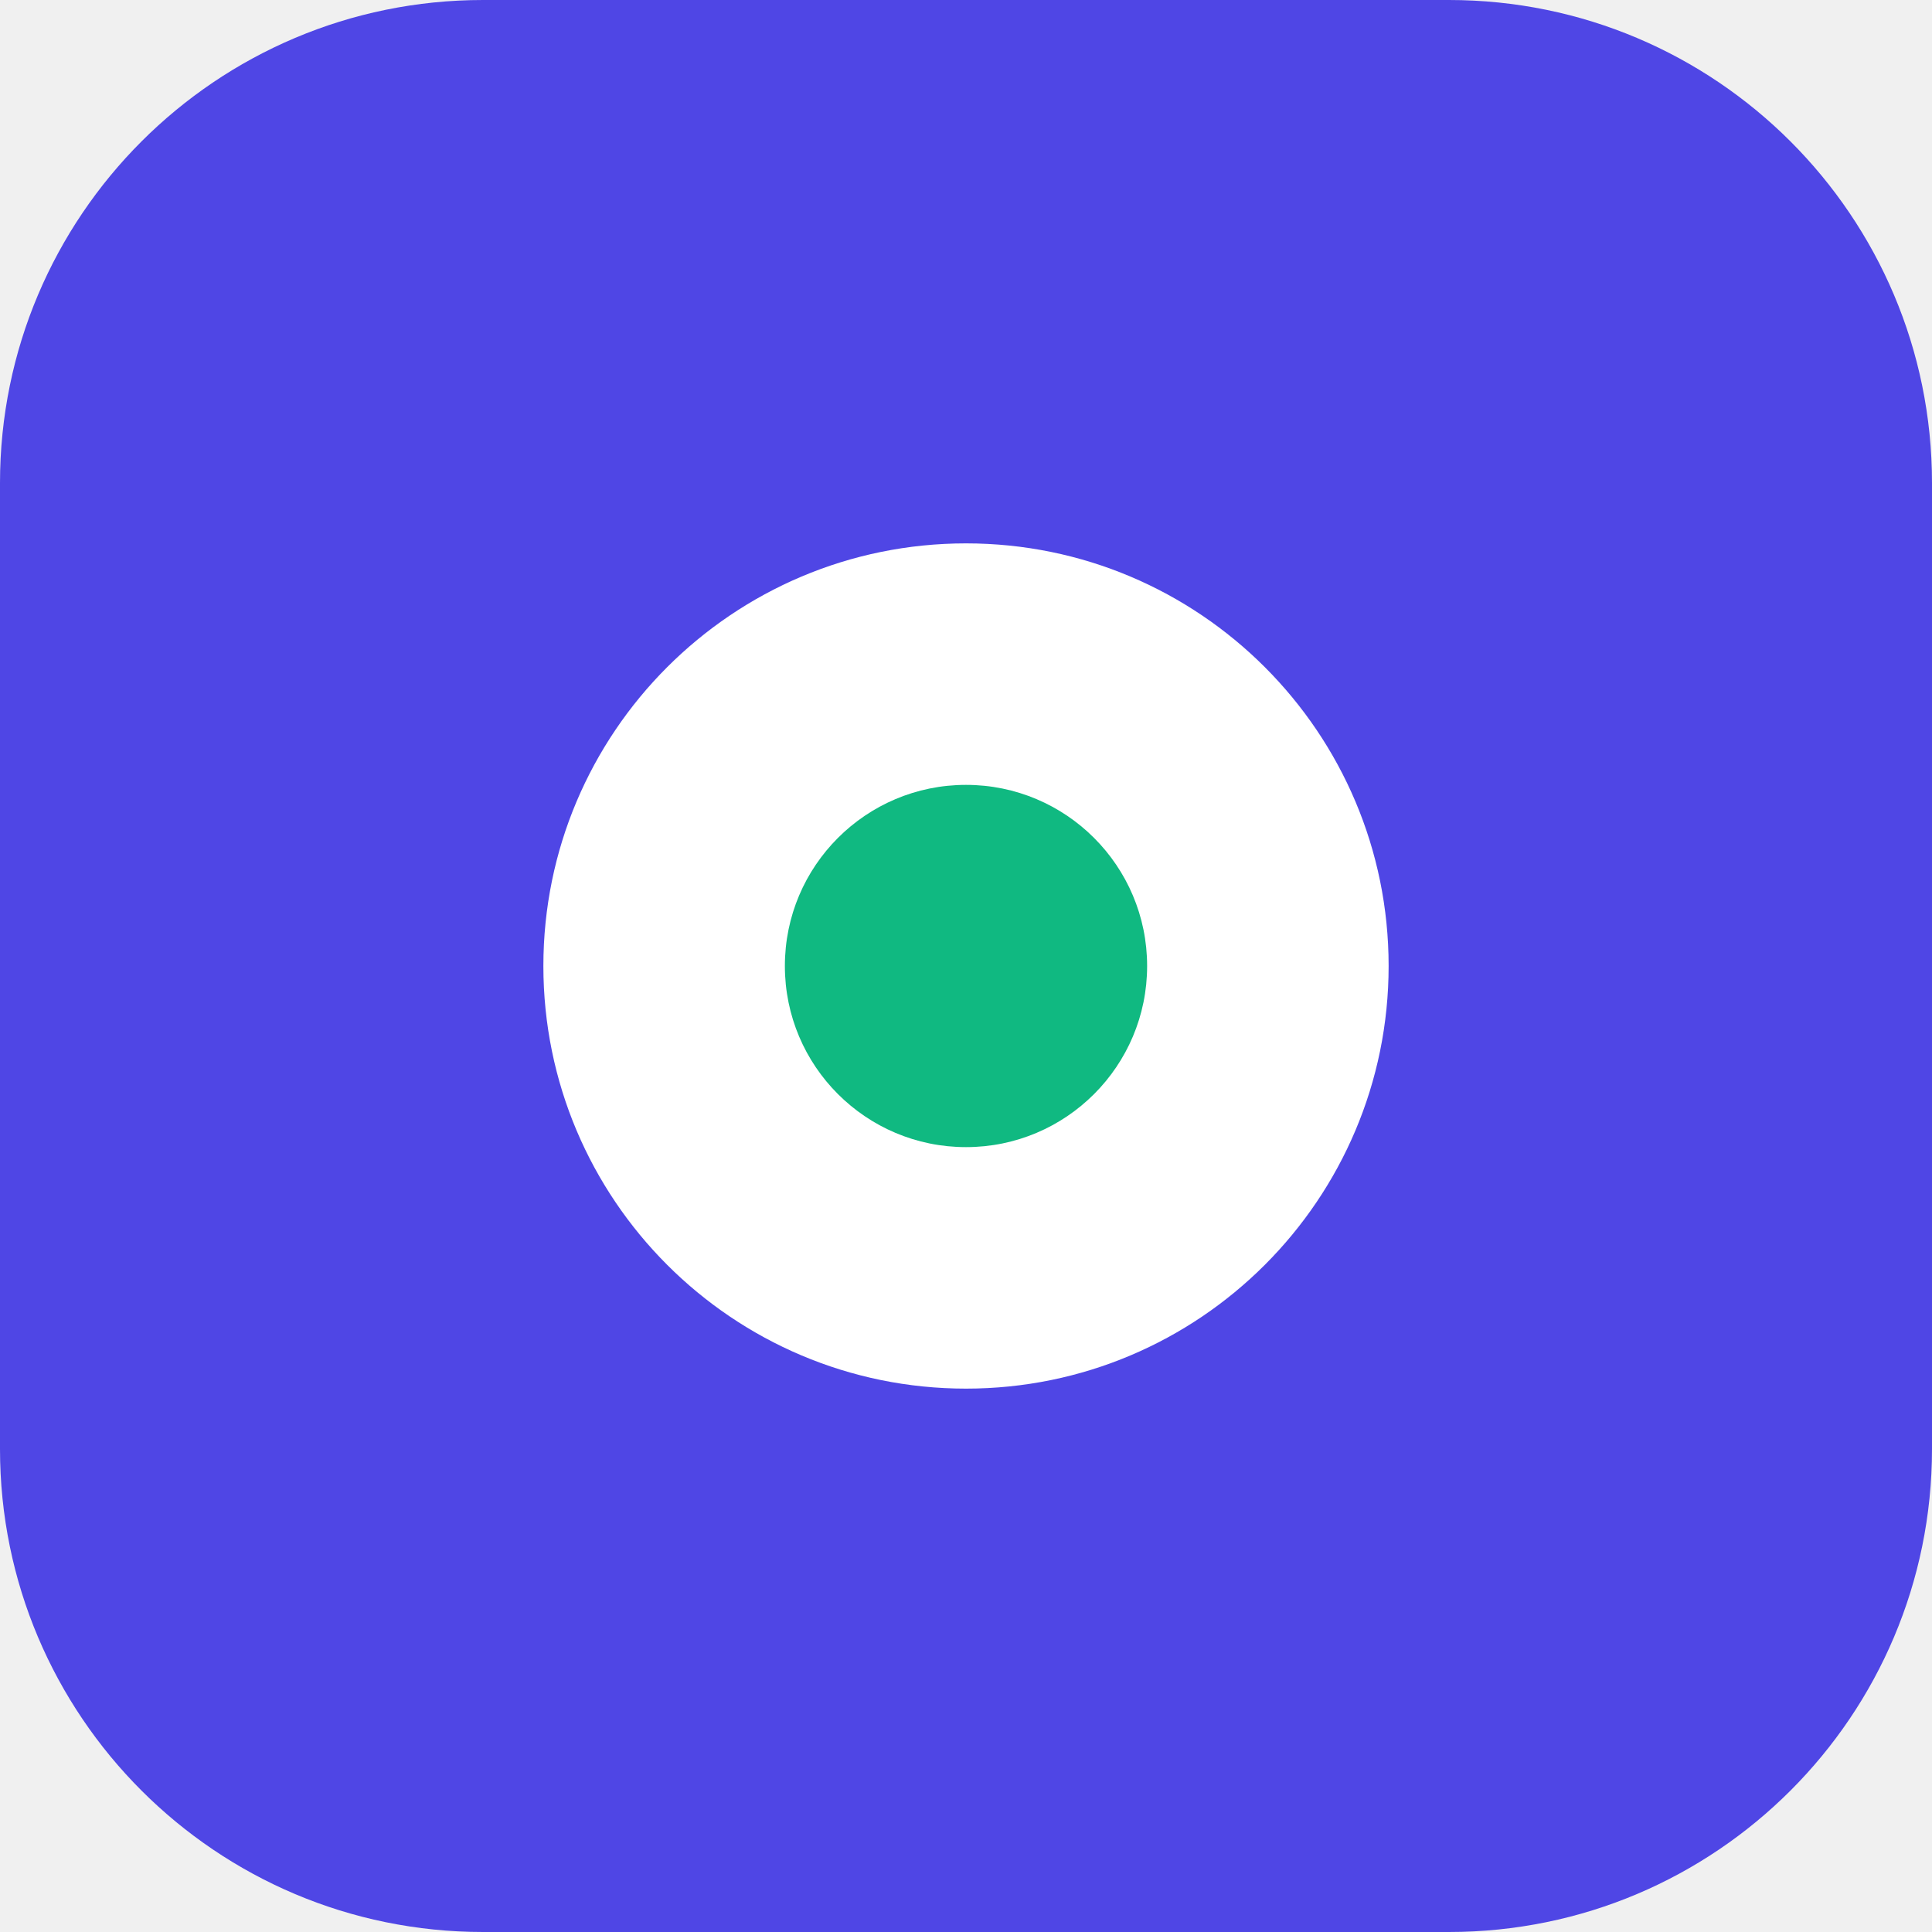
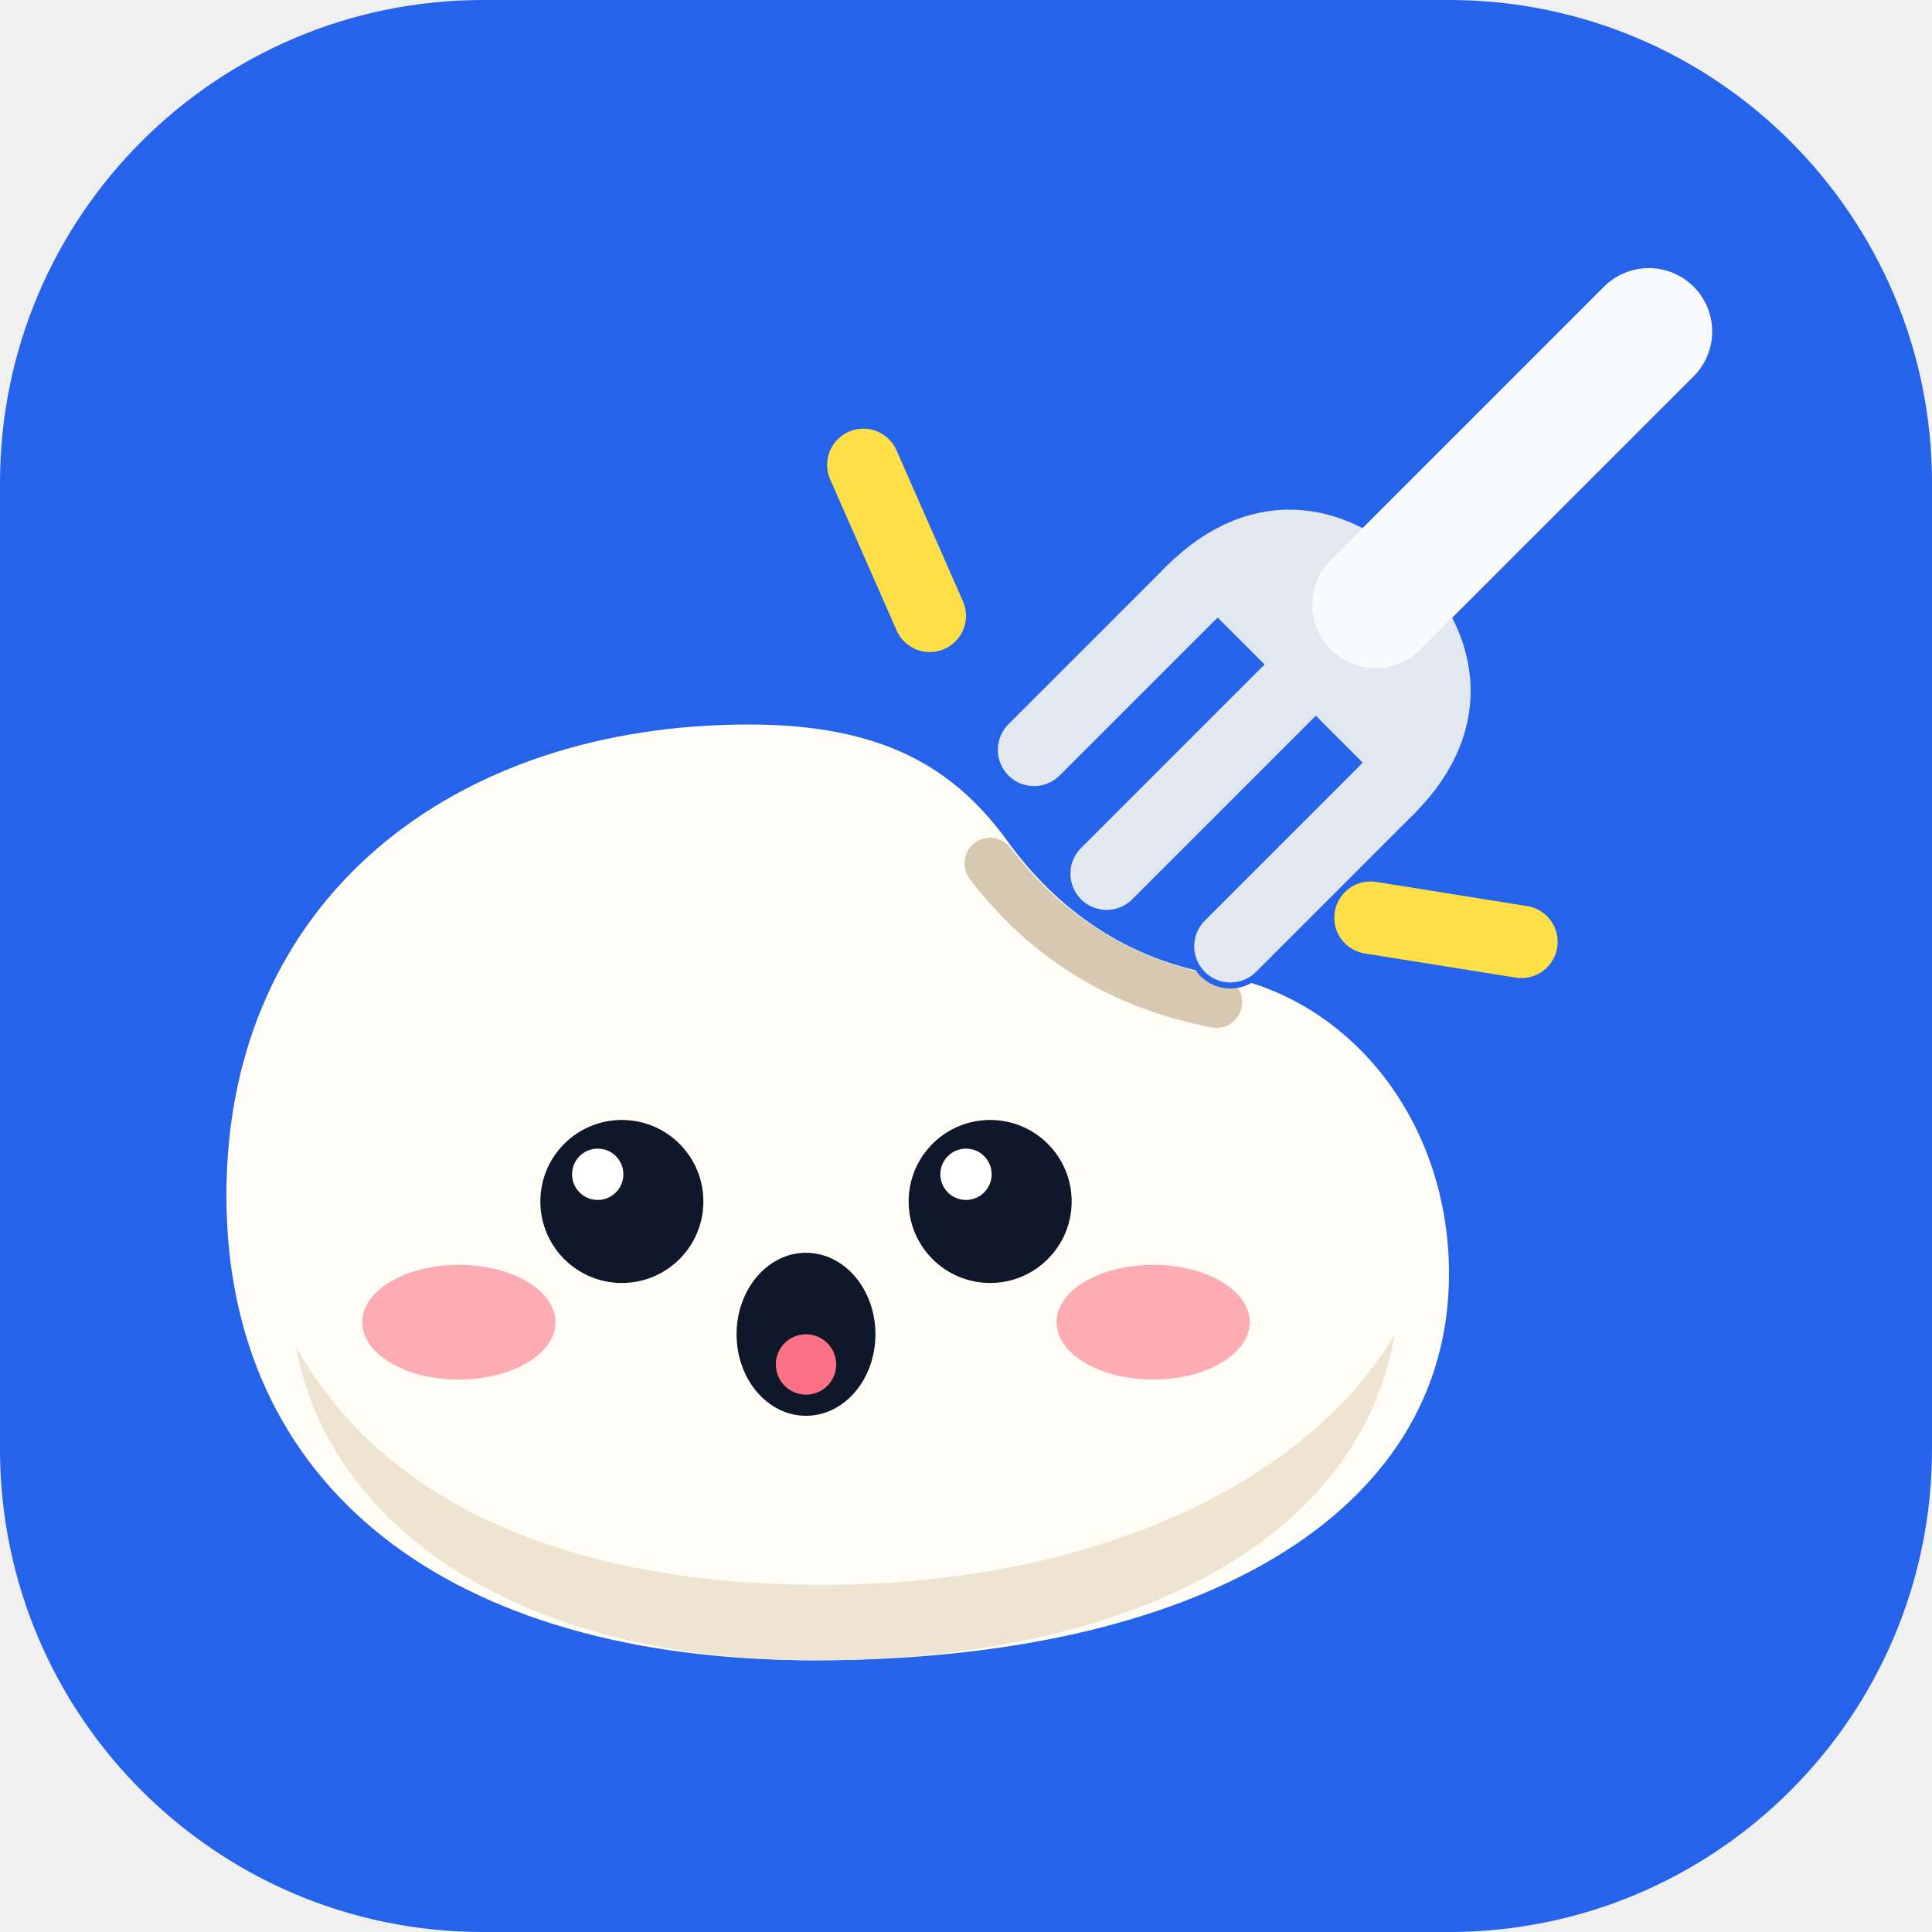
<svg xmlns="http://www.w3.org/2000/svg" width="64" height="64" viewBox="0 0 64 64" fill="none">
-   <rect width="64" height="64" rx="16" fill="#4F46E5" />
-   <circle cx="32" cy="32" r="14" fill="#FFFFFF" />
-   <circle cx="32" cy="32" r="6" fill="#10B981" />
+   <rect width="64" height="64" rx="16" fill="#2563EB" />
+   <path d="M27 55C14.8 55 7.5 49.2 7.5 39.6C7.5 29.8 15 24 24.8 24C29.2 24 31.6 25.4 33.4 27.9C35 30.1 37.3 31.8 40.4 32.3C44.8 33.1 48 37.2 48 42.2C48 50.2 39.6 55 27 55Z" fill="#FFFDF5" />
+   <path d="M9.8 44.6C12.8 50 19.2 52.5 27.2 52.5C36.4 52.5 43.4 49 46.2 44.2C45.1 50.8 37.8 55 27 55C17.2 55 10.9 50.6 9.8 44.6Z" fill="#EFE4D2" />
+   <path d="M32.8 28.6C34.7 31.1 37.2 32.6 40.3 33.2" stroke="#D7C8B2" stroke-width="1.7" stroke-linecap="round" />
+   <ellipse cx="15.2" cy="43.8" rx="3.2" ry="1.9" fill="#FB7185" opacity="0.58" />
+   <ellipse cx="38.2" cy="43.8" rx="3.2" ry="1.9" fill="#FB7185" opacity="0.58" />
+   <circle cx="20.6" cy="39.8" r="2.7" fill="#0F172A" />
+   <circle cx="19.8" cy="38.9" r="0.85" fill="#FFFFFF" />
+   <circle cx="32.8" cy="39.8" r="2.7" fill="#0F172A" />
+   <circle cx="32" cy="38.9" r="0.85" fill="#FFFFFF" />
+   <ellipse cx="26.7" cy="44.2" rx="2.3" ry="2.7" fill="#0F172A" />
+   <circle cx="26.7" cy="45.2" r="1" fill="#FB7185" />
+   <g transform="translate(36.8, 28.8) rotate(45)">
+     <g stroke="#2563EB" stroke-width="2.8" stroke-linecap="round" stroke-linejoin="round" fill="none">
+       <path d="M-4.6 -1V-8.4M0 0.2V-8.4M4.6 -1V-8.4" />
+       <path d="M-4.6 -8.4C-4.6 -11.8 -2.3 -13 0 -13C2.3 -13 4.6 -11.8 4.6 -8.4" />
+       <path d="M0 -13V-25.5" />
+     </g>
+     <g stroke="#E2E8F0" stroke-width="2.4" stroke-linecap="round" stroke-linejoin="round" fill="none">
+       <path d="M-4.6 -1V-8.4M0 0.2V-8.4M4.6 -1V-8.4" />
+       <path d="M-4.6 -8.4C-4.6 -11.8 -2.3 -13 0 -13C2.3 -13 4.6 -11.8 4.6 -8.4" />
+     </g>
+     <path d="M-4.6 -8.4C-4.6 -11.8 -2.3 -13 0 -13C2.3 -13 4.6 -11.8 4.6 -8.4Z" fill="#E2E8F0" />
+     <path d="M0 -12.4V-25.2" stroke="#F8FAFC" stroke-width="4.2" stroke-linecap="round" />
+   </g>
+   <line x1="30.8" y1="20.4" x2="28.6" y2="15.4" stroke="#FDE047" stroke-width="2.4" stroke-linecap="round" />
+   <line x1="45.4" y1="30.4" x2="50.4" y2="31.2" stroke="#FDE047" stroke-width="2.4" stroke-linecap="round" />
</svg>
